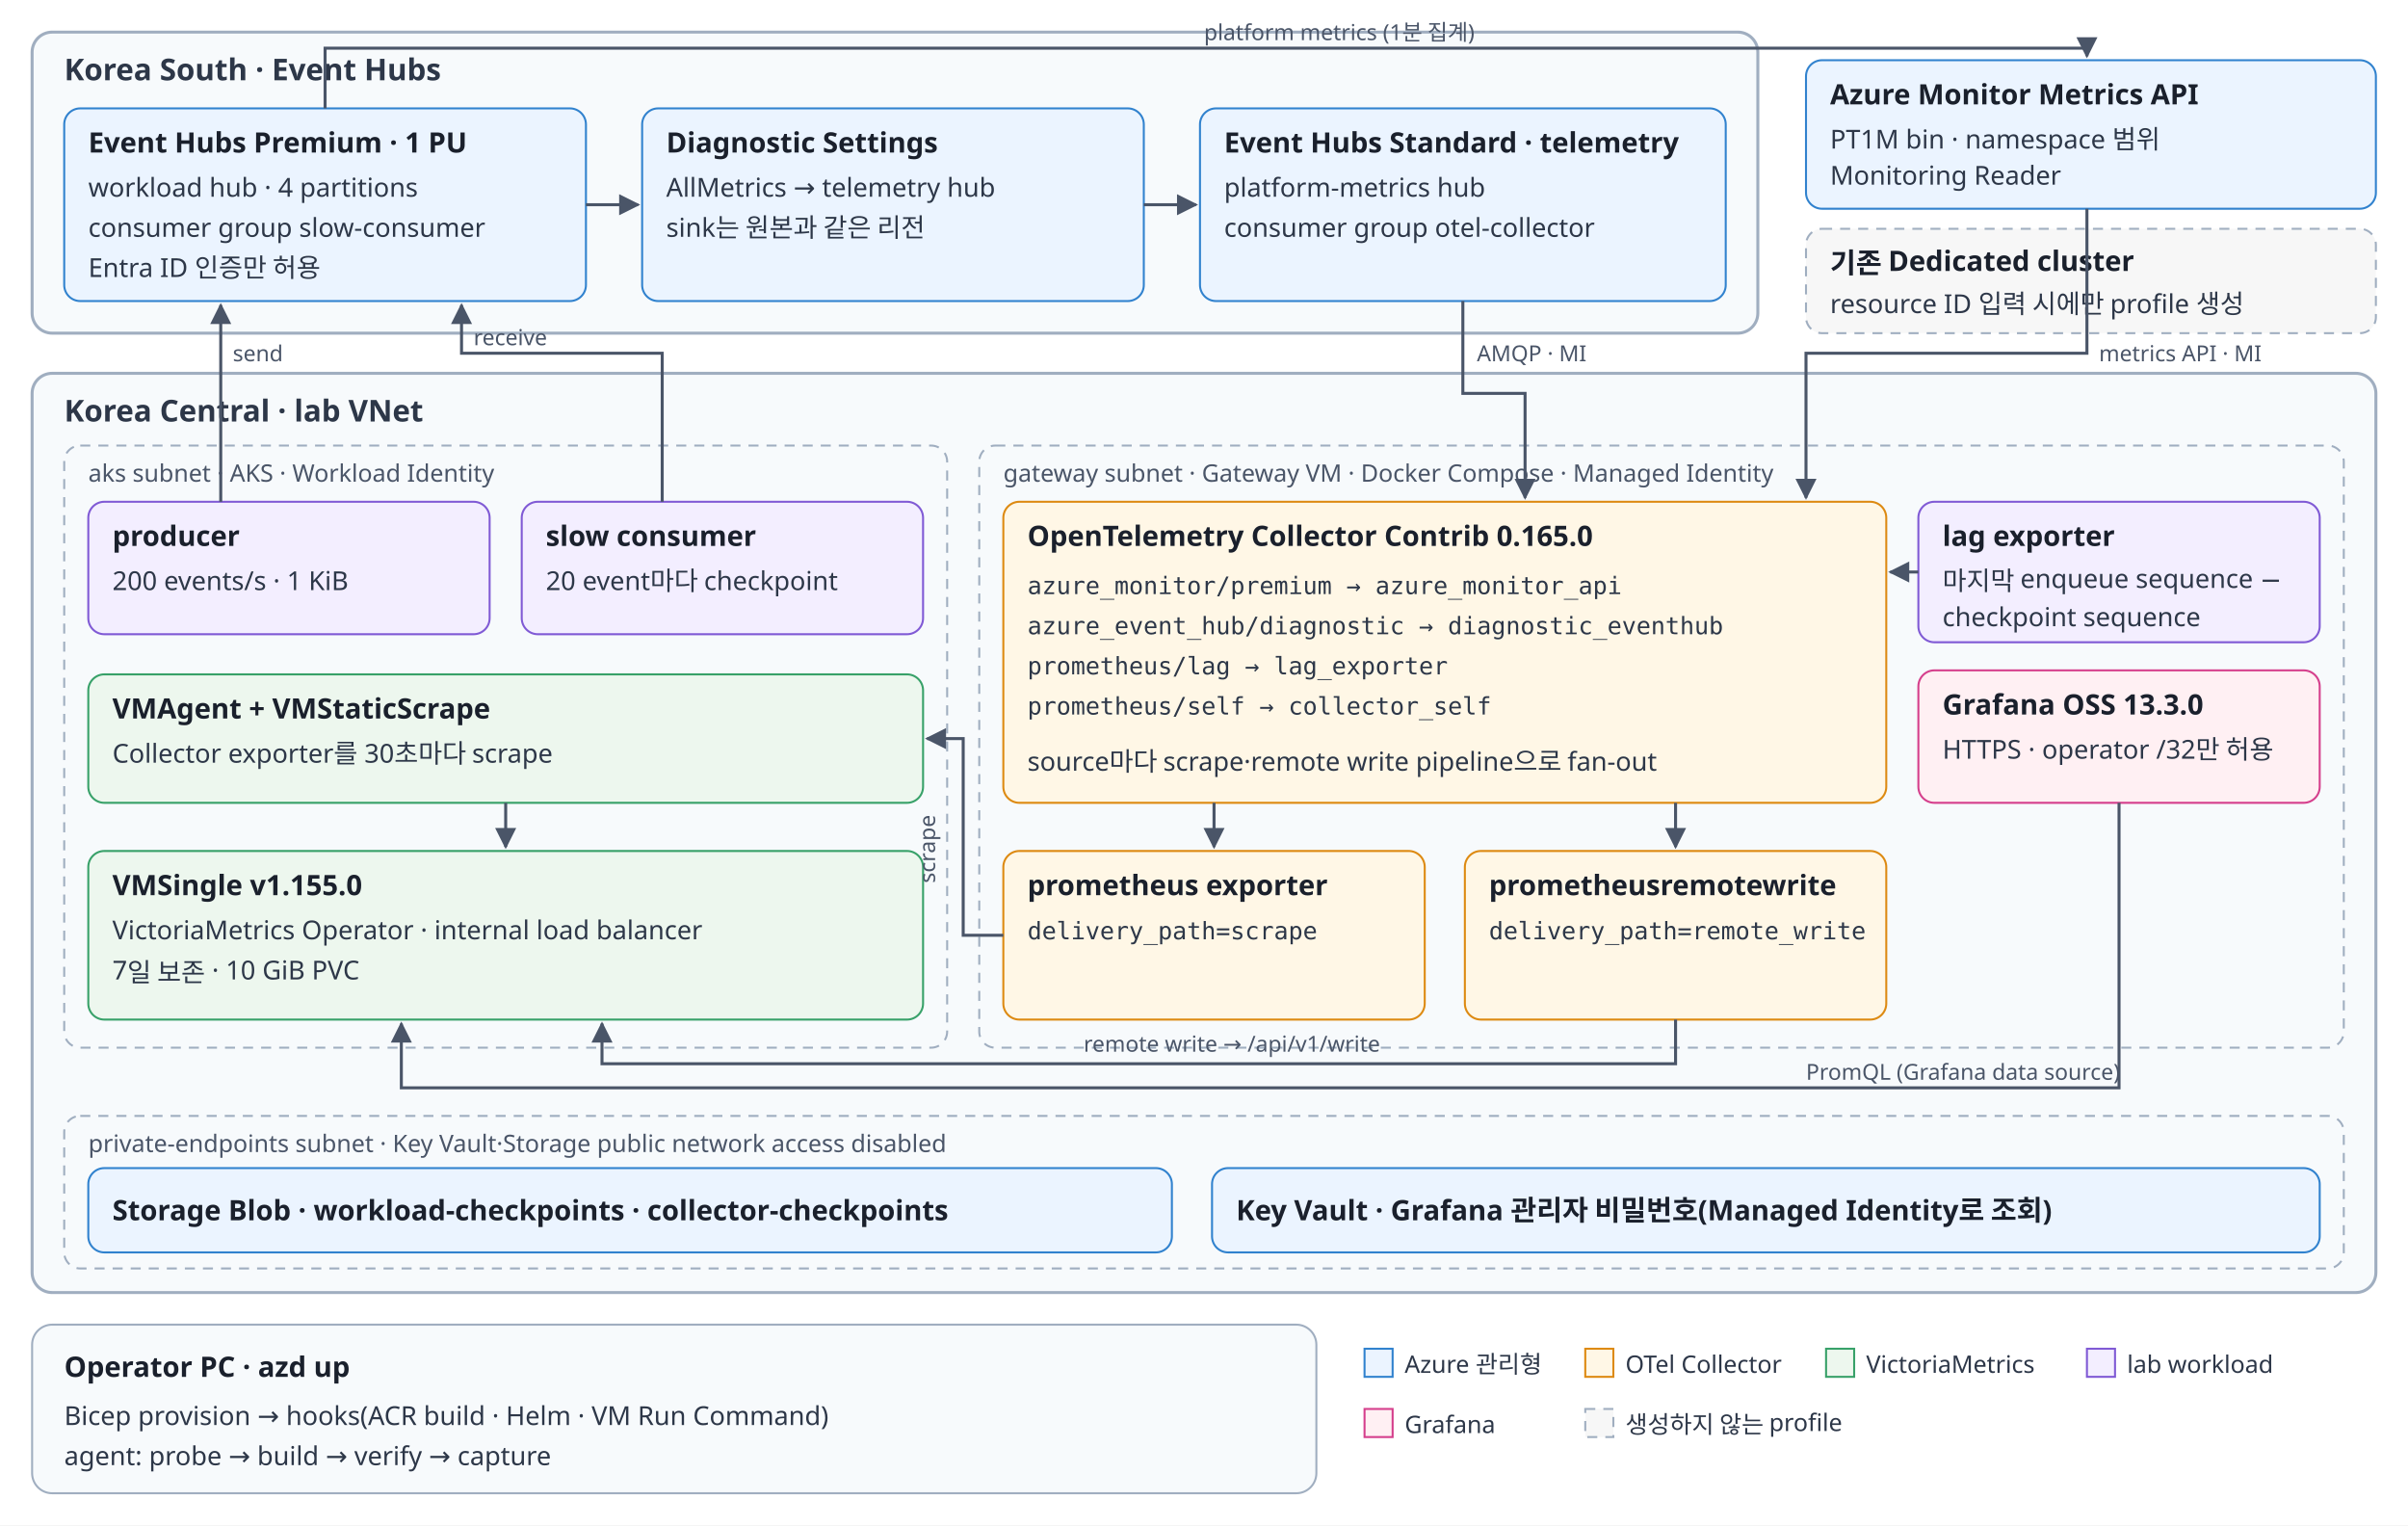
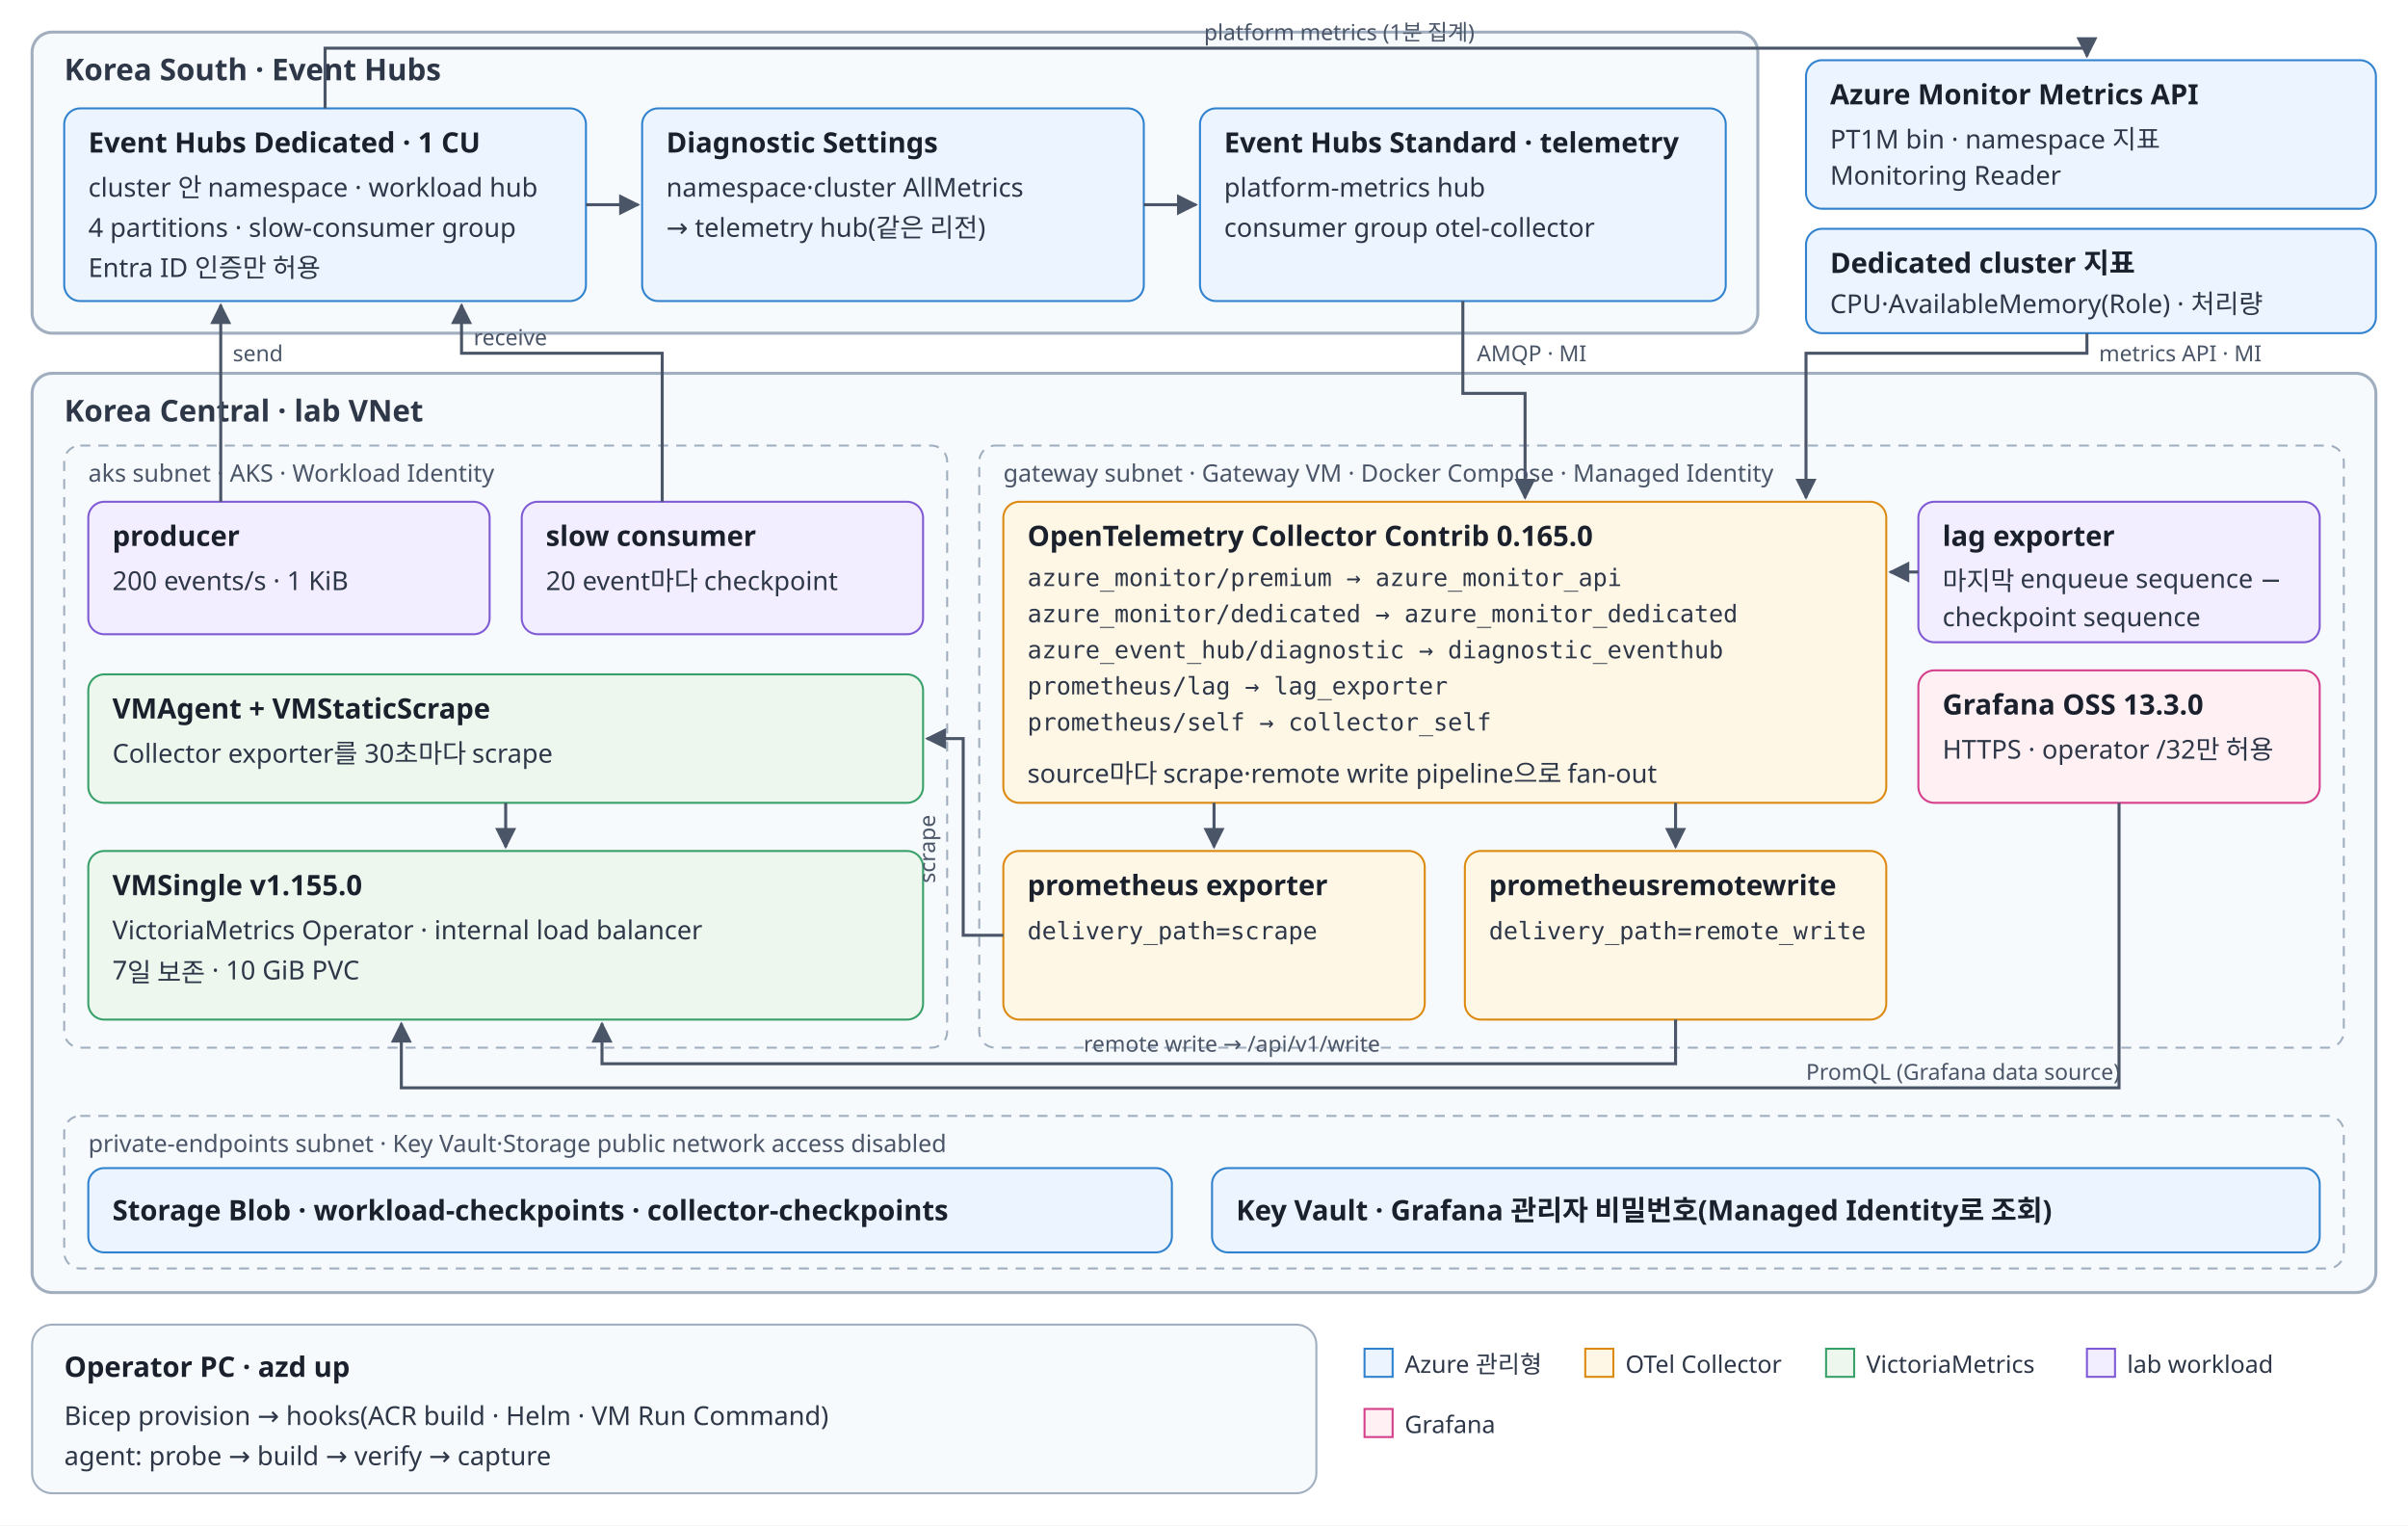
<svg xmlns="http://www.w3.org/2000/svg" viewBox="0 0 1200 760" width="1200" height="760" role="img" aria-labelledby="archTitle archDesc" font-family="'Segoe UI', 'Apple SD Gothic Neo', 'Malgun Gothic', 'Noto Sans KR', system-ui, sans-serif" font-size="13">
  <defs>
    <marker id="arrow" viewBox="0 0 10 10" refX="9" refY="5" markerWidth="7" markerHeight="7" orient="auto-start-reverse">
      <path d="M0,0 L10,5 L0,10 z" fill="#4A5568" />
    </marker>
    <style>
      .title { font-weight: 600; font-size: 14px; fill: #1A202C; }
      .body { fill: #2D3748; }
      .mono { font-family: 'SFMono-Regular', Menlo, Consolas, monospace; font-size: 12px; fill: #2D3748; }
      .zone { fill: #F7FAFC; stroke: #A0AEC0; stroke-width: 1.5; }
      .subnet { fill: none; stroke: #A0AEC0; stroke-dasharray: 5 4; }
      .zonelabel { font-weight: 600; font-size: 15px; fill: #2D3748; }
      .sublabel { font-size: 12px; fill: #4A5568; }
      .azure { fill: #EBF4FF; stroke: #3182CE; }
      .otel { fill: #FFF7E6; stroke: #DD8A12; }
      .vm { fill: #EDF7EE; stroke: #38A169; }
      .work { fill: #F3EEFF; stroke: #805AD5; }
      .graf { fill: #FFF0F3; stroke: #D53F8C; }
      .muted { fill: #F7F7F7; stroke: #A0AEC0; stroke-dasharray: 5 4; }
      .edge { stroke: #4A5568; stroke-width: 1.5; fill: none; marker-end: url(#arrow); }
      .edgelabel { font-size: 11px; fill: #4A5568; }
    </style>
  </defs>
  <rect width="1200" height="760" fill="#FFFFFF" />
  <rect class="zone" x="16" y="16" width="860" height="150" rx="10" />
  <text class="zonelabel" x="32" y="40">Korea South · Event Hubs</text>
  <rect class="azure" x="32" y="54" width="260" height="96" rx="8" />
-   <text class="title" x="44" y="76">Event Hubs Premium · 1 PU</text>
-   <text class="body" x="44" y="98">workload hub · 4 partitions</text>
-   <text class="body" x="44" y="118">consumer group slow-consumer</text>
+   <text class="title" x="44" y="76">Event Hubs Dedicated · 1 CU</text>
+   <text class="body" x="44" y="98">cluster 안 namespace · workload hub</text>
+   <text class="body" x="44" y="118">4 partitions · slow-consumer group</text>
  <text class="body" x="44" y="138">Entra ID 인증만 허용</text>
  <rect class="azure" x="320" y="54" width="250" height="96" rx="8" />
  <text class="title" x="332" y="76">Diagnostic Settings</text>
-   <text class="body" x="332" y="98">AllMetrics → telemetry hub</text>
-   <text class="body" x="332" y="118">sink는 원본과 같은 리전</text>
+   <text class="body" x="332" y="98">namespace·cluster AllMetrics</text>
+   <text class="body" x="332" y="118">→ telemetry hub(같은 리전)</text>
  <rect class="azure" x="598" y="54" width="262" height="96" rx="8" />
  <text class="title" x="610" y="76">Event Hubs Standard · telemetry</text>
  <text class="body" x="610" y="98">platform-metrics hub</text>
  <text class="body" x="610" y="118">consumer group otel-collector</text>
  <path class="edge" d="M292,102 H318" />
  <path class="edge" d="M570,102 H596" />
  <rect class="azure" x="900" y="30" width="284" height="74" rx="8" />
  <text class="title" x="912" y="52">Azure Monitor Metrics API</text>
-   <text class="body" x="912" y="74">PT1M bin · namespace 범위</text>
+   <text class="body" x="912" y="74">PT1M bin · namespace 지표</text>
  <text class="body" x="912" y="92">Monitoring Reader</text>
-   <rect class="muted" x="900" y="114" width="284" height="52" rx="8" />
-   <text class="title" x="912" y="136" fill="#4A5568">기존 Dedicated cluster</text>
-   <text class="body" x="912" y="156">resource ID 입력 시에만 profile 생성</text>
+   <rect class="azure" x="900" y="114" width="284" height="52" rx="8" />
+   <text class="title" x="912" y="136">Dedicated cluster 지표</text>
+   <text class="body" x="912" y="156">CPU·AvailableMemory(Role) · 처리량</text>
  <path class="edge" d="M162,54 V24 H1040 V28" />
  <text class="edgelabel" x="600" y="20">platform metrics (1분 집계)</text>
  <rect class="zone" x="16" y="186" width="1168" height="458" rx="10" />
  <text class="zonelabel" x="32" y="210">Korea Central · lab VNet</text>
  <rect class="subnet" x="32" y="222" width="440" height="300" rx="8" />
  <text class="sublabel" x="44" y="240">aks subnet · AKS · Workload Identity</text>
  <rect class="work" x="44" y="250" width="200" height="66" rx="8" />
  <text class="title" x="56" y="272">producer</text>
  <text class="body" x="56" y="294">200 events/s · 1 KiB</text>
  <rect class="work" x="260" y="250" width="200" height="66" rx="8" />
  <text class="title" x="272" y="272">slow consumer</text>
  <text class="body" x="272" y="294">20 event마다 checkpoint</text>
  <rect class="vm" x="44" y="336" width="416" height="64" rx="8" />
  <text class="title" x="56" y="358">VMAgent + VMStaticScrape</text>
  <text class="body" x="56" y="380">Collector exporter를 30초마다 scrape</text>
  <rect class="vm" x="44" y="424" width="416" height="84" rx="8" />
  <text class="title" x="56" y="446">VMSingle v1.155.0</text>
  <text class="body" x="56" y="468">VictoriaMetrics Operator · internal load balancer</text>
  <text class="body" x="56" y="488">7일 보존 · 10 GiB PVC</text>
  <path class="edge" d="M252,400 V422" />
  <path class="edge" d="M110,250 V196 H110 V152" />
  <text class="edgelabel" x="116" y="180">send</text>
  <path class="edge" d="M330,250 V176 H230 V152" />
  <text class="edgelabel" x="236" y="172">receive</text>
  <rect class="subnet" x="488" y="222" width="680" height="300" rx="8" />
  <text class="sublabel" x="500" y="240">gateway subnet · Gateway VM · Docker Compose · Managed Identity</text>
  <rect class="otel" x="500" y="250" width="440" height="150" rx="8" />
  <text class="title" x="512" y="272">OpenTelemetry Collector Contrib 0.165.0</text>
-   <text class="mono" x="512" y="296">azure_monitor/premium   → azure_monitor_api</text>
-   <text class="mono" x="512" y="316">azure_event_hub/diagnostic → diagnostic_eventhub</text>
-   <text class="mono" x="512" y="336">prometheus/lag          → lag_exporter</text>
-   <text class="mono" x="512" y="356">prometheus/self         → collector_self</text>
-   <text class="body" x="512" y="384">source마다 scrape·remote write pipeline으로 fan-out</text>
+   <text class="mono" x="512" y="292">azure_monitor/premium   → azure_monitor_api</text>
+   <text class="mono" x="512" y="310">azure_monitor/dedicated → azure_monitor_dedicated</text>
+   <text class="mono" x="512" y="328">azure_event_hub/diagnostic → diagnostic_eventhub</text>
+   <text class="mono" x="512" y="346">prometheus/lag          → lag_exporter</text>
+   <text class="mono" x="512" y="364">prometheus/self         → collector_self</text>
+   <text class="body" x="512" y="390">source마다 scrape·remote write pipeline으로 fan-out</text>
  <rect class="work" x="956" y="250" width="200" height="70" rx="8" />
  <text class="title" x="968" y="272">lag exporter</text>
  <text class="body" x="968" y="294">마지막 enqueue sequence −</text>
  <text class="body" x="968" y="312">checkpoint sequence</text>
  <rect class="graf" x="956" y="334" width="200" height="66" rx="8" />
  <text class="title" x="968" y="356">Grafana OSS 13.3.0</text>
  <text class="body" x="968" y="378">HTTPS · operator /32만 허용</text>
  <path class="edge" d="M956,285 H942" />
  <rect class="otel" x="500" y="424" width="210" height="84" rx="8" />
  <text class="title" x="512" y="446">prometheus exporter</text>
  <text class="mono" x="512" y="468">delivery_path=scrape</text>
  <rect class="otel" x="730" y="424" width="210" height="84" rx="8" />
  <text class="title" x="742" y="446">prometheusremotewrite</text>
  <text class="mono" x="742" y="468">delivery_path=remote_write</text>
  <path class="edge" d="M605,400 V422" />
  <path class="edge" d="M835,400 V422" />
  <path class="edge" d="M729,150 V196 H760 V248" />
  <text class="edgelabel" x="736" y="180">AMQP · MI</text>
-   <path class="edge" d="M1040,104 V176 H900 V248" />
+   <path class="edge" d="M1040,166 V176 H900 V248" />
  <text class="edgelabel" x="1046" y="180">metrics API · MI</text>
  <path class="edge" d="M500,466 H480 V368 H462" />
  <text class="edgelabel" x="466" y="440" transform="rotate(-90 466 440)">scrape</text>
  <path class="edge" d="M835,508 V530 H300 V510" />
  <text class="edgelabel" x="540" y="524">remote write → /api/v1/write</text>
  <path class="edge" d="M1056,400 V542 H200 V510" />
  <text class="edgelabel" x="900" y="538">PromQL (Grafana data source)</text>
  <rect class="subnet" x="32" y="556" width="1136" height="76" rx="8" />
  <text class="sublabel" x="44" y="574">private-endpoints subnet · Key Vault·Storage public network access disabled</text>
  <rect class="azure" x="44" y="582" width="540" height="42" rx="8" />
  <text class="title" x="56" y="608">Storage Blob · workload-checkpoints · collector-checkpoints</text>
  <rect class="azure" x="604" y="582" width="552" height="42" rx="8" />
  <text class="title" x="616" y="608">Key Vault · Grafana 관리자 비밀번호(Managed Identity로 조회)</text>
  <rect x="16" y="660" width="640" height="84" rx="10" fill="#F7FAFC" stroke="#A0AEC0" />
  <text class="title" x="32" y="686">Operator PC · azd up</text>
  <text class="body" x="32" y="710">Bicep provision → hooks(ACR build · Helm · VM Run Command)</text>
  <text class="body" x="32" y="730">agent: probe → build → verify → capture</text>
  <g font-size="12">
    <rect class="azure" x="680" y="672" width="14" height="14" />
    <text class="body" x="700" y="684">Azure 관리형</text>
    <rect class="otel" x="790" y="672" width="14" height="14" />
    <text class="body" x="810" y="684">OTel Collector</text>
    <rect class="vm" x="910" y="672" width="14" height="14" />
    <text class="body" x="930" y="684">VictoriaMetrics</text>
    <rect class="work" x="1040" y="672" width="14" height="14" />
    <text class="body" x="1060" y="684">lab workload</text>
    <rect class="graf" x="680" y="702" width="14" height="14" />
    <text class="body" x="700" y="714">Grafana</text>
-     <rect class="muted" x="790" y="702" width="14" height="14" />
-     <text class="body" x="810" y="714">생성하지 않는 profile</text>
  </g>
</svg>
